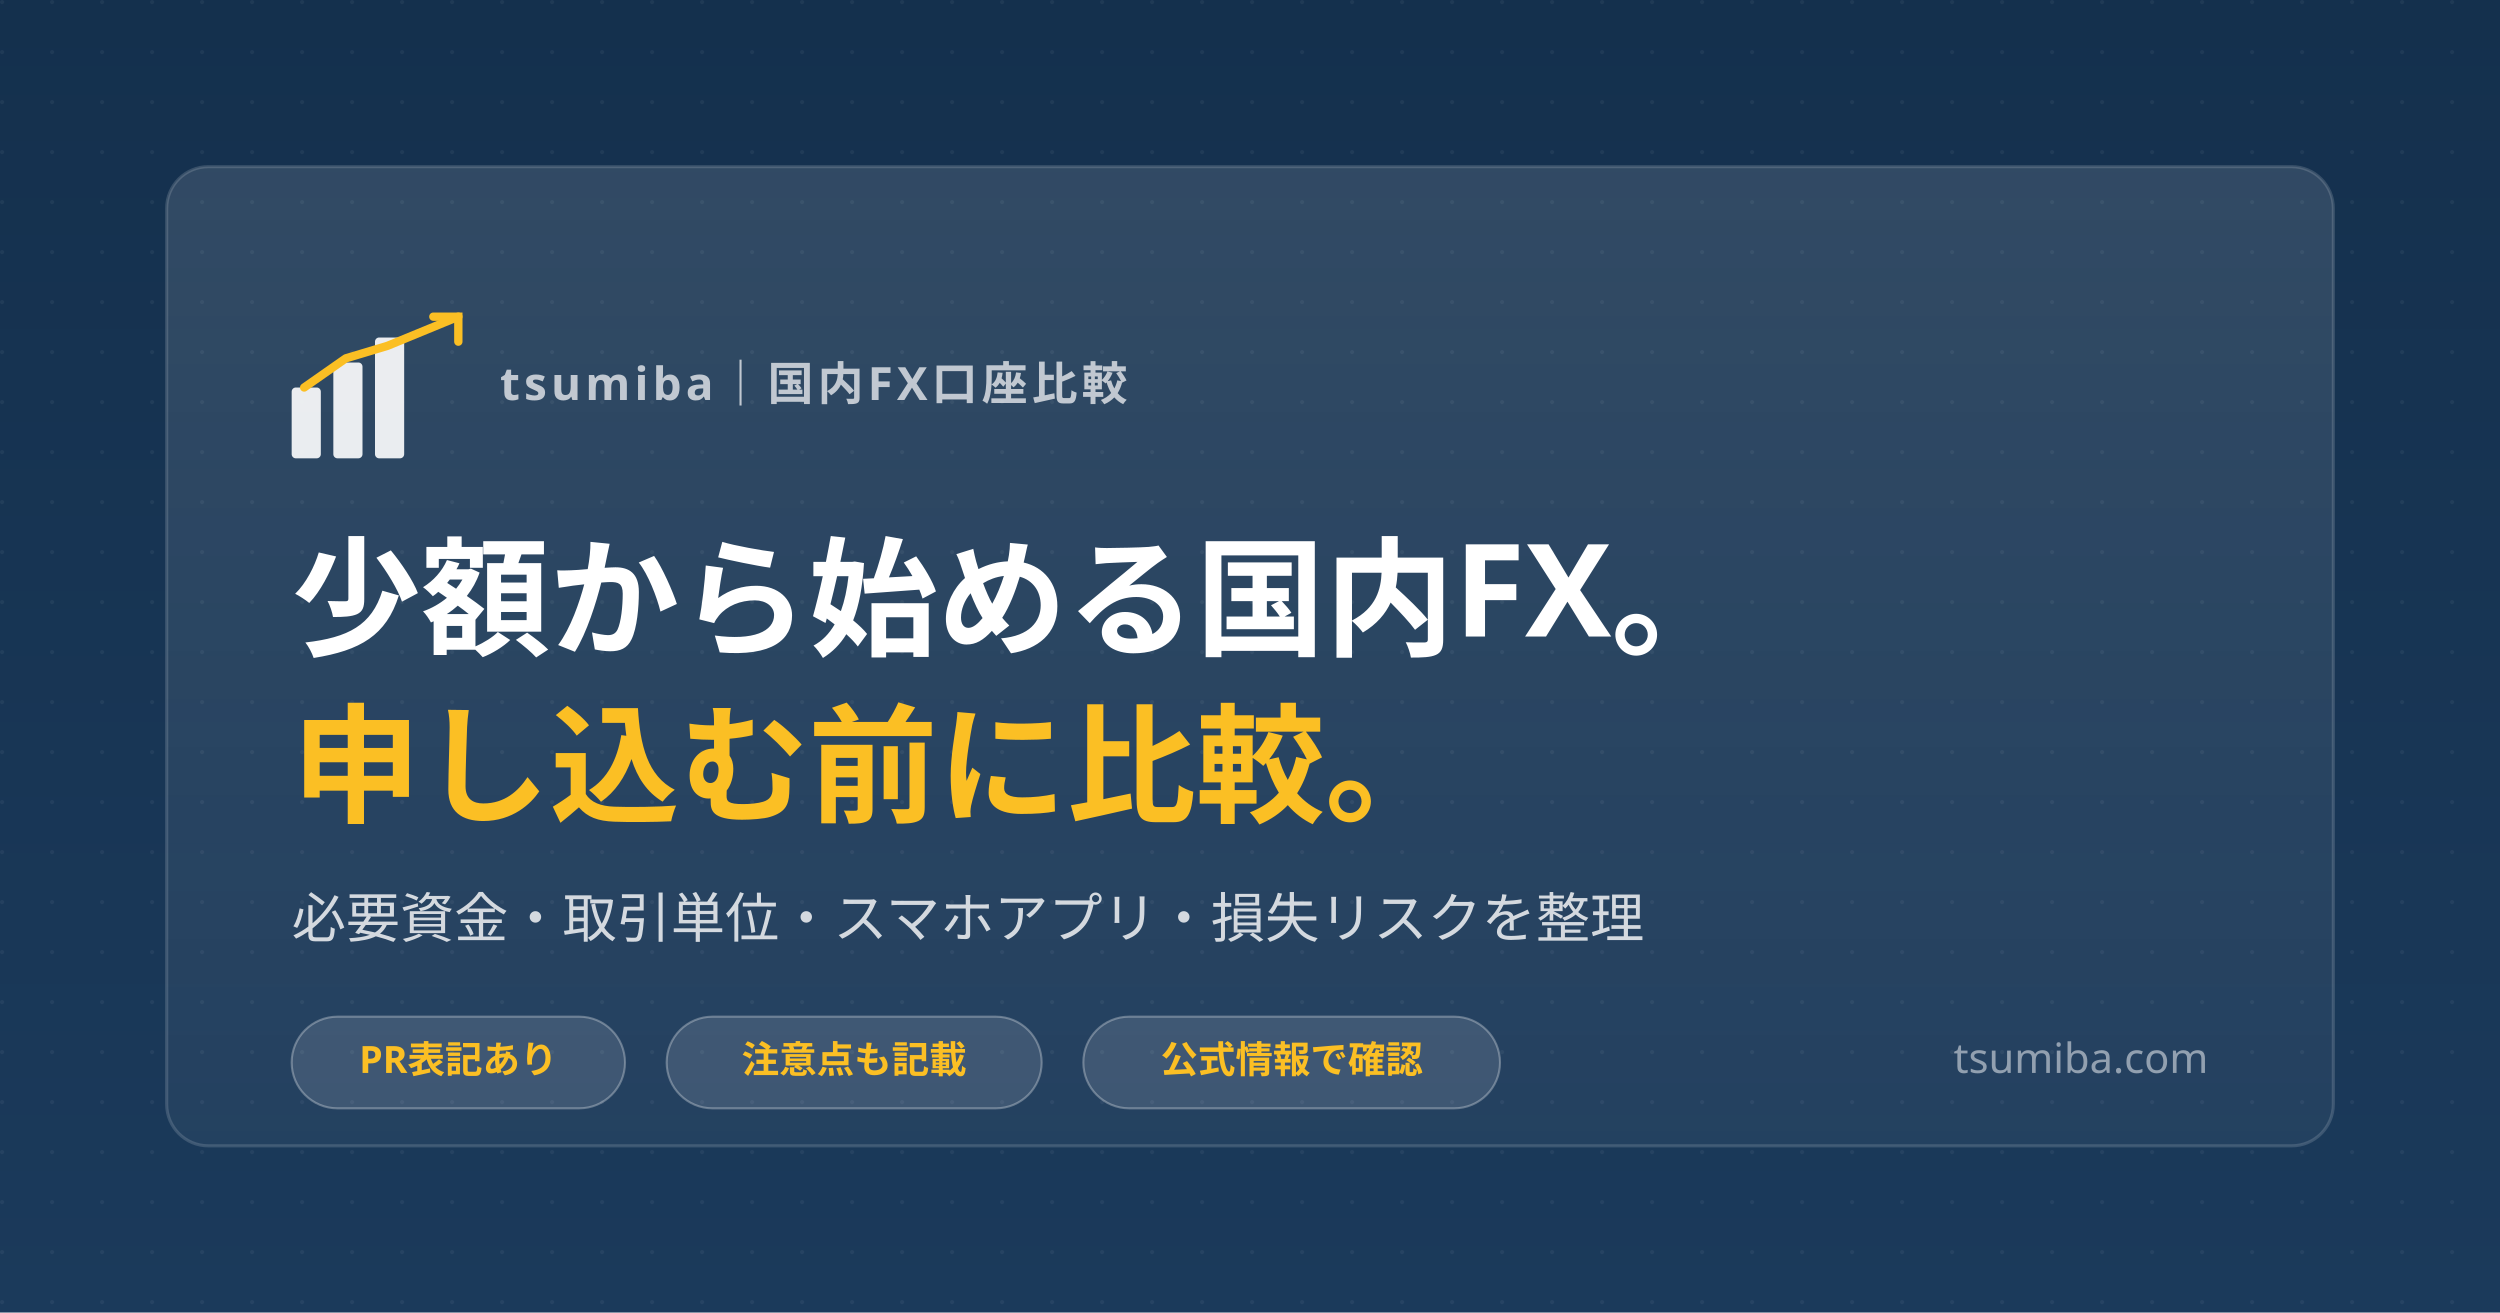
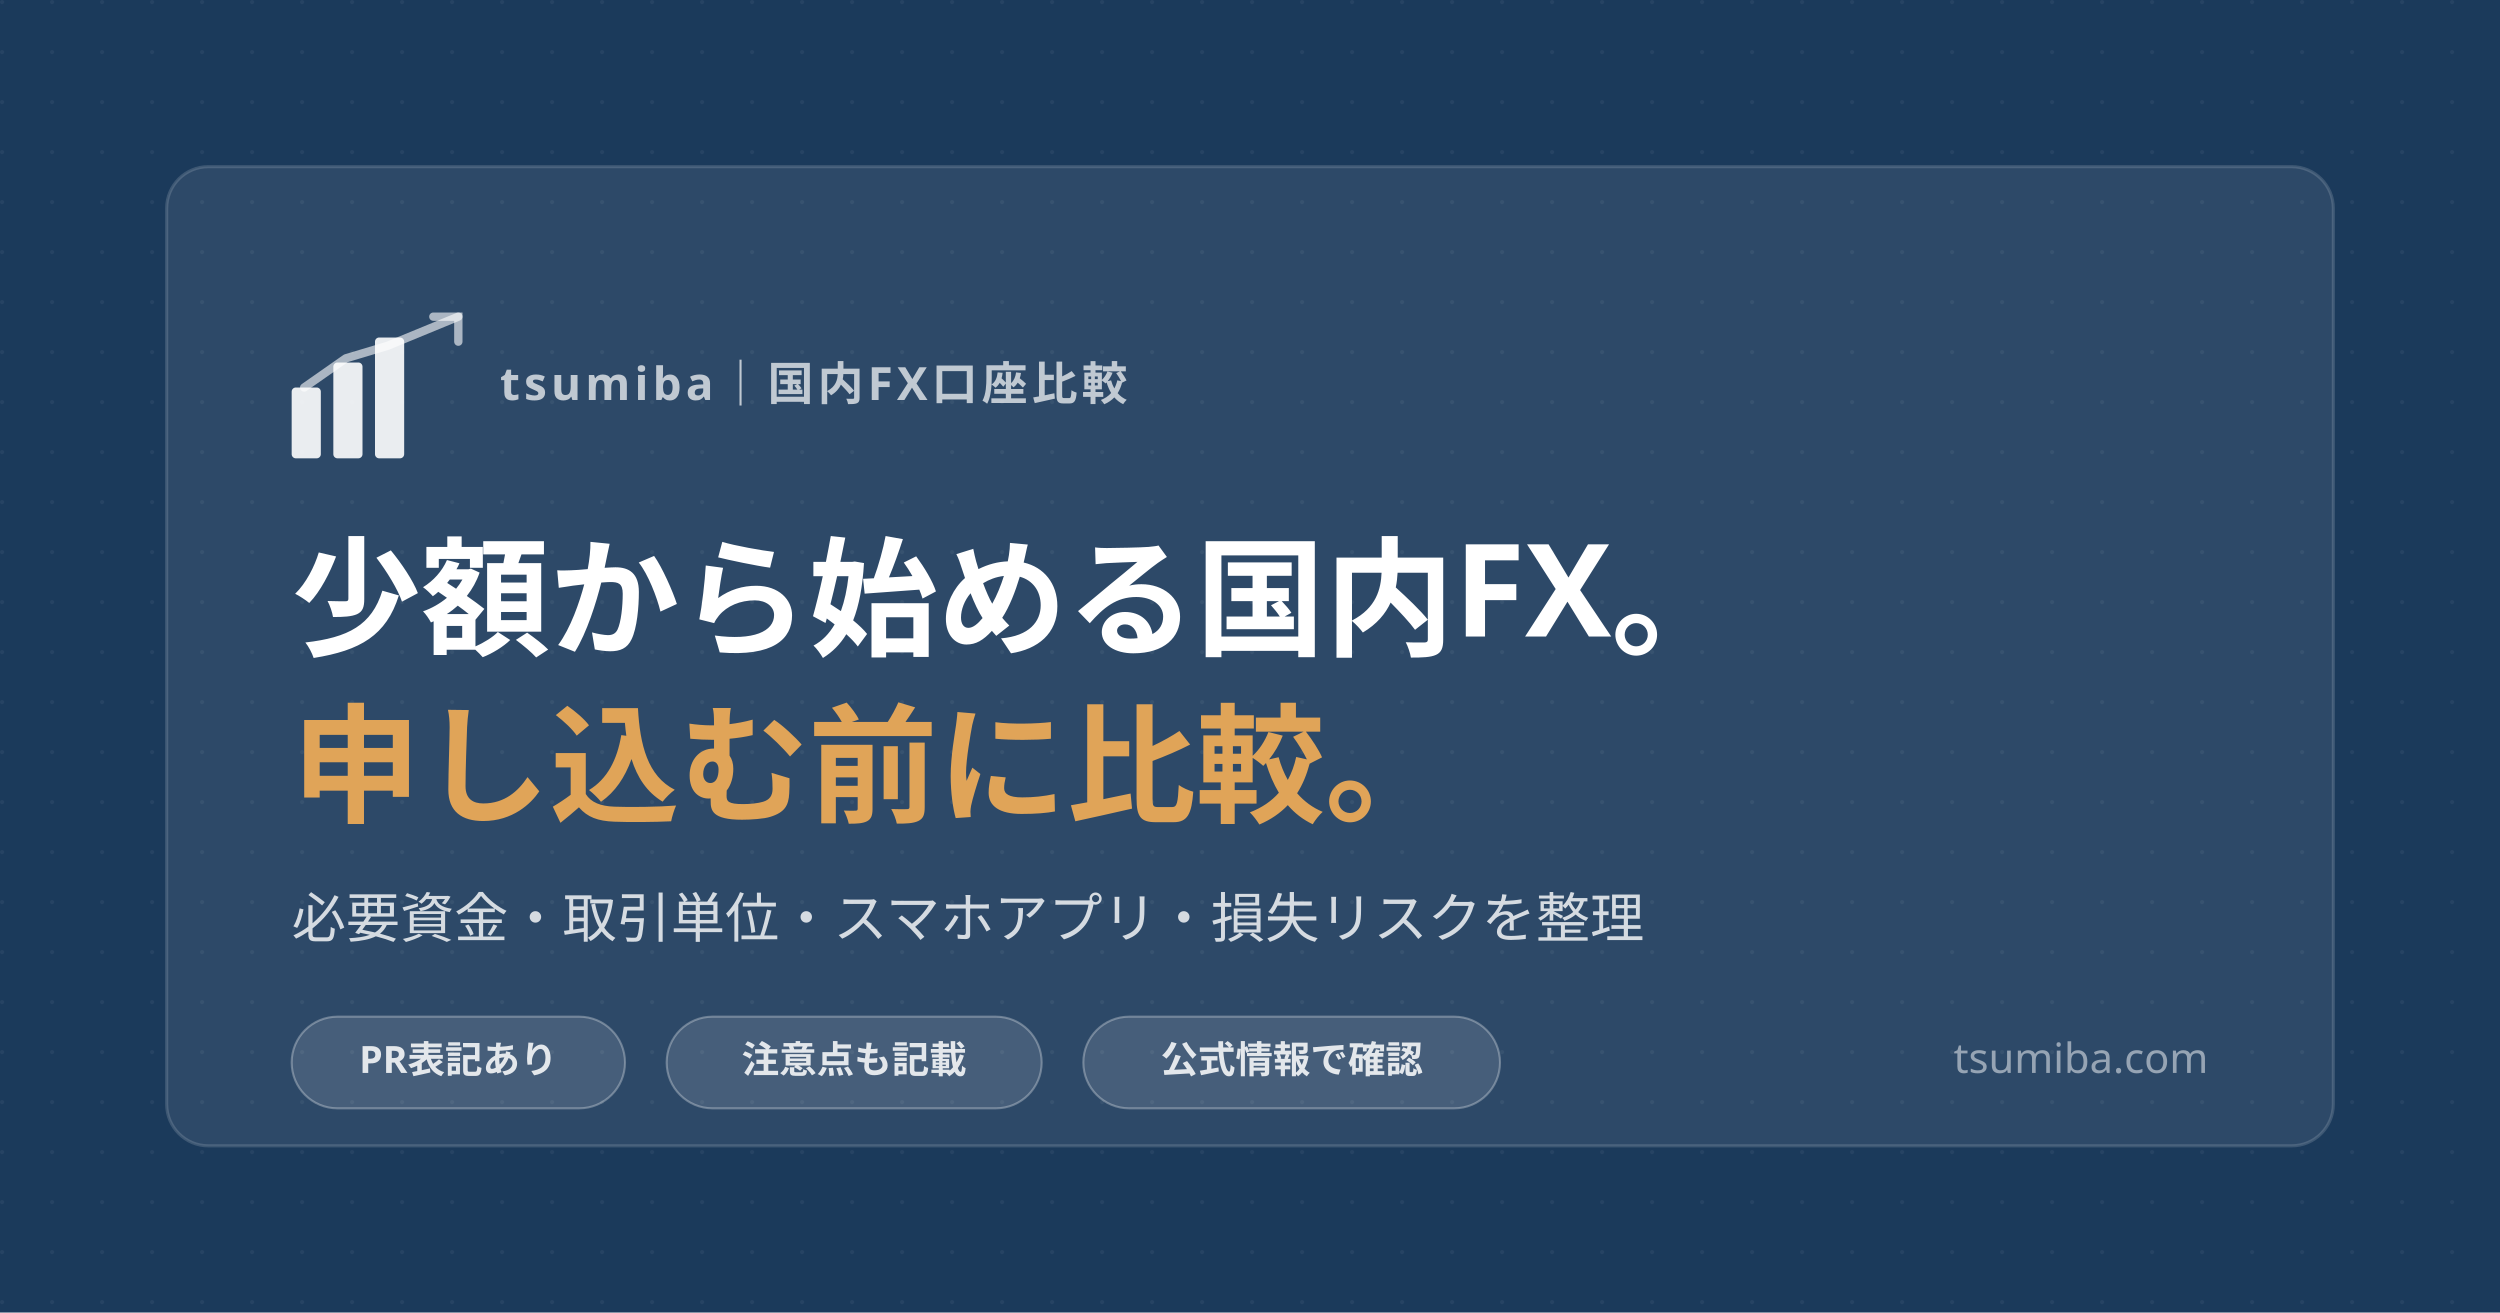
<svg xmlns="http://www.w3.org/2000/svg" width="1200" height="630" viewBox="0 0 1200 630">
-   <defs>
-     <linearGradient id="bg" x1="0" y1="0" x2="0" y2="1">
-       <stop offset="0%" stop-color="#14304D" />
-       <stop offset="100%" stop-color="#1B3A5B" />
-     </linearGradient>
-     <linearGradient id="card" x1="0" y1="0" x2="0" y2="1">
-       <stop offset="0%" stop-color="rgba(255,255,255,0.12)" />
-       <stop offset="100%" stop-color="rgba(255,255,255,0.04)" />
-     </linearGradient>
-   </defs>
-   <rect width="1200" height="630" fill="url(#bg)" />
+   <rect width="1200" height="630" fill="#1B3A5B" />
  <pattern id="dots" x="0" y="0" width="24" height="24" patternUnits="userSpaceOnUse">
    <circle cx="1" cy="1" r="1" fill="rgba(255,255,255,0.05)" />
  </pattern>
  <rect width="1200" height="630" fill="url(#dots)" />
-   <rect x="80" y="80" width="1040" height="470" rx="20" fill="url(#card)" stroke="rgba(255,255,255,0.15)" stroke-width="1.5" />
+   <rect x="80" y="80" width="1040" height="470" rx="20" fill="rgba(255,255,255,0.08)" stroke="rgba(255,255,255,0.15)" stroke-width="1.5" />
  <g transform="translate(140, 148)">
    <rect x="0" y="38" width="14" height="34" rx="2" fill="#fff" opacity="0.9" />
    <rect x="20" y="26" width="14" height="46" rx="2" fill="#fff" opacity="0.9" />
    <rect x="40" y="14" width="14" height="58" rx="2" fill="#fff" opacity="0.9" />
-     <path d="M6 38 L26 24 L46 18 L80 4" stroke="#FBBF24" stroke-width="4" stroke-linecap="round" stroke-linejoin="round" fill="none" />
-     <path d="M68 4 L80 4 L80 16" stroke="#FBBF24" stroke-width="4" stroke-linecap="round" fill="none" />
+     <path d="M6 38 L26 24 L46 18 L80 4" stroke="rgba(255,255,255,0.6)" stroke-width="4" stroke-linecap="round" stroke-linejoin="round" fill="none" />
+     <path d="M68 4 L80 4 L80 16" stroke="rgba(255,255,255,0.6)" stroke-width="4" stroke-linecap="round" fill="none" />
  </g>
  <text x="240" y="192" font-family="'Noto Sans JP', 'Hiragino Kaku Gothic ProN', sans-serif" font-size="22" font-weight="700" fill="rgba(255,255,255,0.7)" letter-spacing="2">tsumiba｜国内FX口座比較</text>
  <text x="140" y="310" font-family="'Noto Sans JP', 'Hiragino Kaku Gothic ProN', sans-serif" font-size="62" font-weight="900" fill="#fff">少額から始める国内FX。</text>
-   <text x="140" y="390" font-family="'Noto Sans JP', 'Hiragino Kaku Gothic ProN', sans-serif" font-size="62" font-weight="900" fill="#FBBF24">申し込む前に比較。</text>
+   <text x="140" y="390" font-family="'Noto Sans JP', 'Hiragino Kaku Gothic ProN', sans-serif" font-size="62" font-weight="900" fill="#E0A458">申し込む前に比較。</text>
  <text x="140" y="450" font-family="'Noto Sans JP', sans-serif" font-size="26" fill="rgba(255,255,255,0.8)">必要資金・取引単位・スマホアプリ・損失リスクを整理</text>
  <rect x="140" y="488" width="160" height="44" rx="22" fill="rgba(255,255,255,0.12)" stroke="rgba(255,255,255,0.3)" stroke-width="1" />
-   <text x="220" y="515" font-family="'Noto Sans JP', sans-serif" font-size="18" font-weight="700" fill="#FBBF24" text-anchor="middle">PR表記あり</text>
+   <text x="220" y="515" font-family="'Noto Sans JP', sans-serif" font-size="18" font-weight="700" fill="rgba(255,255,255,0.85)" text-anchor="middle">PR表記あり</text>
  <rect x="320" y="488" width="180" height="44" rx="22" fill="rgba(255,255,255,0.12)" stroke="rgba(255,255,255,0.3)" stroke-width="1" />
-   <text x="410" y="515" font-family="'Noto Sans JP', sans-serif" font-size="18" font-weight="700" fill="#FBBF24" text-anchor="middle">注意点も記載</text>
+   <text x="410" y="515" font-family="'Noto Sans JP', sans-serif" font-size="18" font-weight="700" fill="rgba(255,255,255,0.85)" text-anchor="middle">注意点も記載</text>
  <rect x="520" y="488" width="200" height="44" rx="22" fill="rgba(255,255,255,0.12)" stroke="rgba(255,255,255,0.3)" stroke-width="1" />
-   <text x="620" y="515" font-family="'Noto Sans JP', sans-serif" font-size="18" font-weight="700" fill="#FBBF24" text-anchor="middle">公式情報で確認</text>
+   <text x="620" y="515" font-family="'Noto Sans JP', sans-serif" font-size="18" font-weight="700" fill="rgba(255,255,255,0.85)" text-anchor="middle">公式情報で確認</text>
  <text x="1060" y="515" font-family="sans-serif" font-size="20" fill="rgba(255,255,255,0.5)" text-anchor="end">tsumiba.com</text>
</svg>
